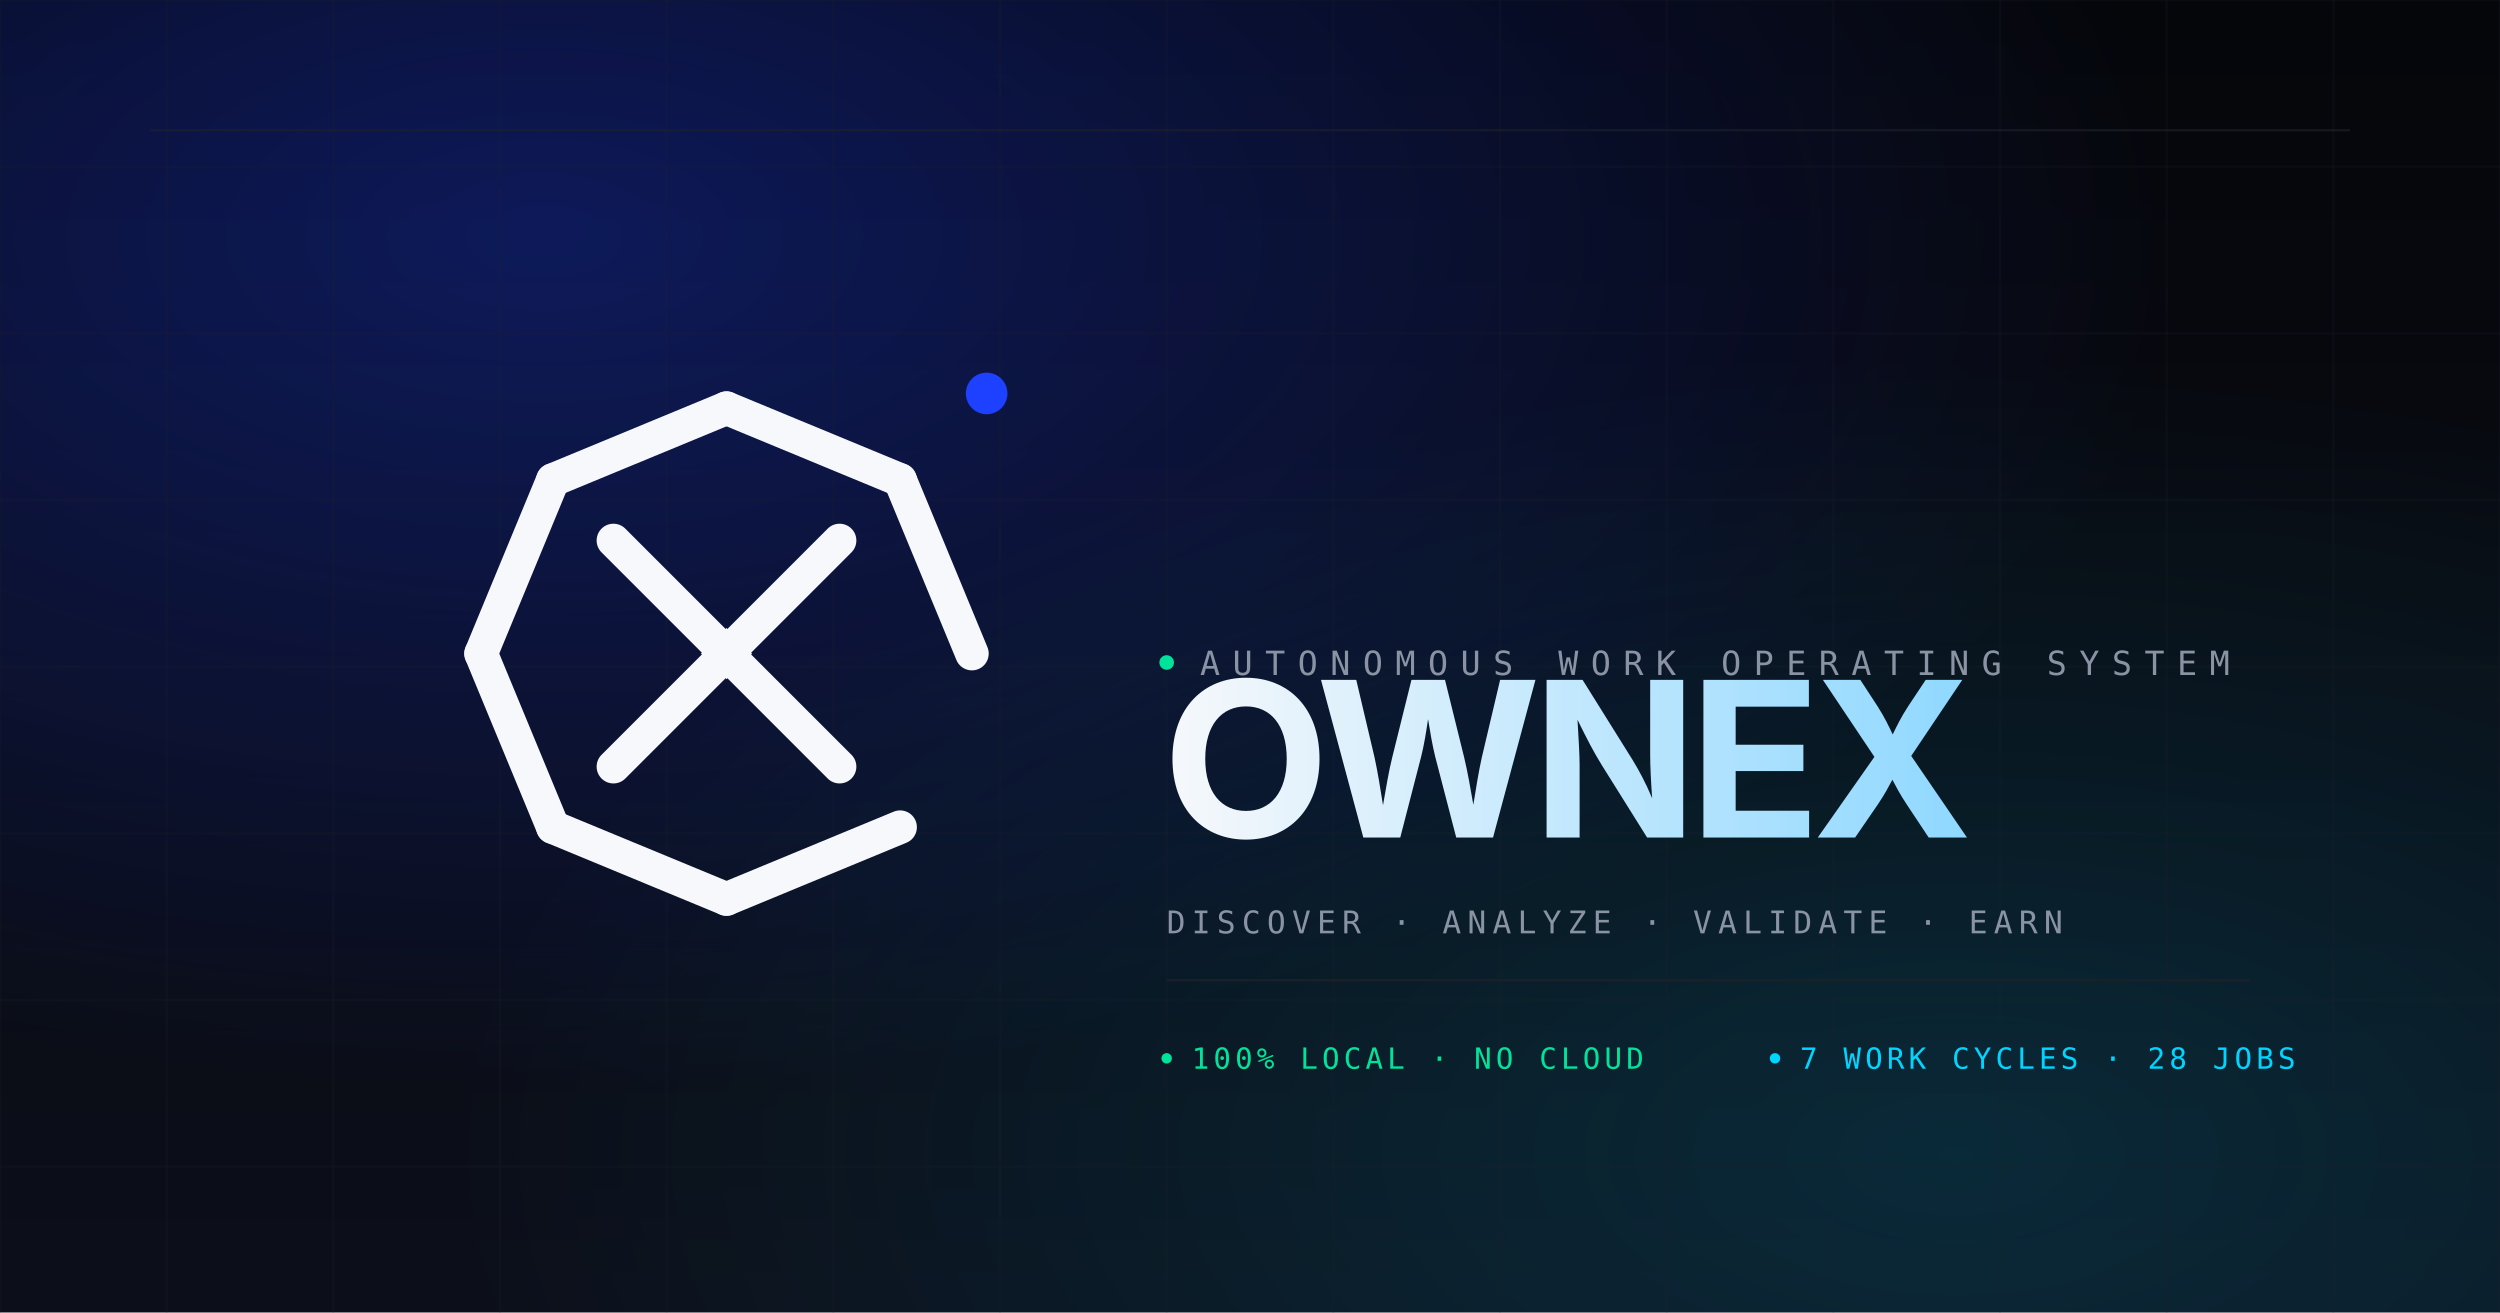
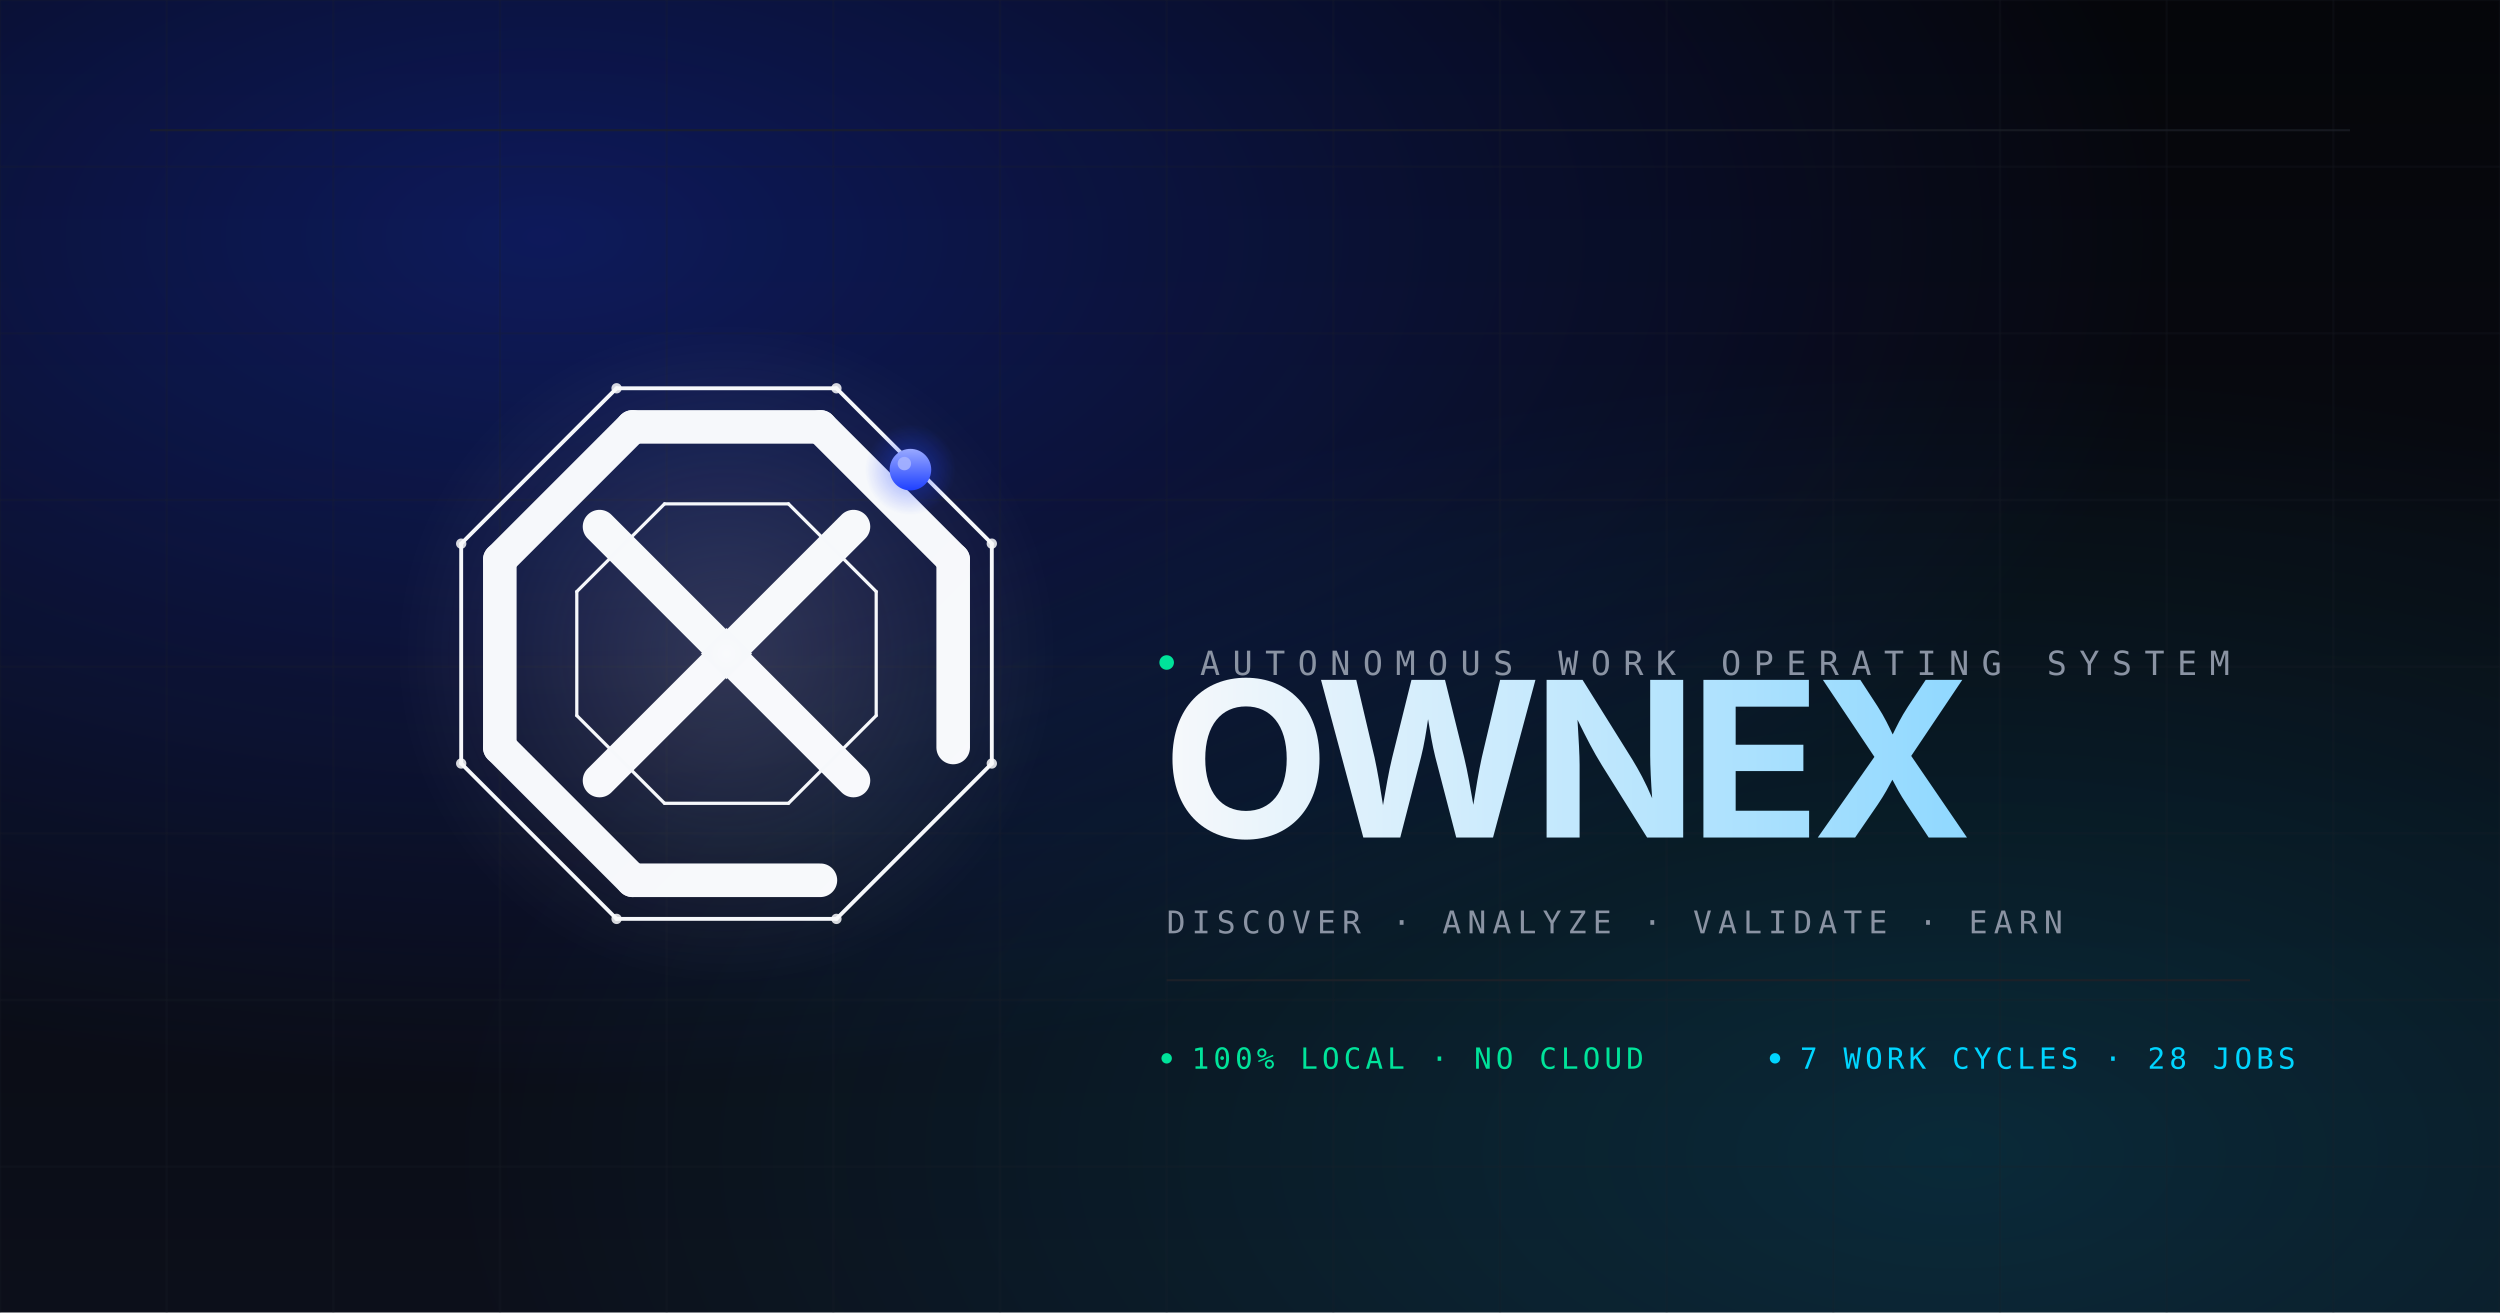
<svg xmlns="http://www.w3.org/2000/svg" width="1200" height="630" viewBox="0 0 1200 630">
  <defs>
    <linearGradient id="bg" x1="0" y1="0" x2="0" y2="1">
      <stop offset="0" stop-color="#05060A" />
      <stop offset="1" stop-color="#0C0F1A" />
    </linearGradient>
    <radialGradient id="glowBlue" cx="0.22" cy="0.18" r="0.65">
      <stop offset="0" stop-color="rgba(30,64,255,0.32)" />
      <stop offset="1" stop-color="rgba(30,64,255,0)" />
    </radialGradient>
    <radialGradient id="glowCyan" cx="0.78" cy="0.88" r="0.6">
      <stop offset="0" stop-color="rgba(0,213,255,0.14)" />
      <stop offset="1" stop-color="rgba(0,213,255,0)" />
    </radialGradient>
    <linearGradient id="titleText" x1="0" y1="0" x2="1" y2="0">
      <stop offset="0" stop-color="#F6F8FB" />
      <stop offset="1" stop-color="#8FD8FF" />
    </linearGradient>
  </defs>
  <rect width="1200" height="630" fill="url(#bg)" />
  <rect width="1200" height="630" fill="url(#glowBlue)" />
  <rect width="1200" height="630" fill="url(#glowCyan)" />
  <g opacity="0.5">
    <line x1="0" y1="0" x2="0" y2="630" stroke="rgba(28,32,40,0.45)" stroke-width="1" />
    <line x1="80" y1="0" x2="80" y2="630" stroke="rgba(28,32,40,0.45)" stroke-width="1" />
    <line x1="160" y1="0" x2="160" y2="630" stroke="rgba(28,32,40,0.45)" stroke-width="1" />
    <line x1="240" y1="0" x2="240" y2="630" stroke="rgba(28,32,40,0.45)" stroke-width="1" />
    <line x1="320" y1="0" x2="320" y2="630" stroke="rgba(28,32,40,0.45)" stroke-width="1" />
    <line x1="400" y1="0" x2="400" y2="630" stroke="rgba(28,32,40,0.45)" stroke-width="1" />
    <line x1="480" y1="0" x2="480" y2="630" stroke="rgba(28,32,40,0.45)" stroke-width="1" />
    <line x1="560" y1="0" x2="560" y2="630" stroke="rgba(28,32,40,0.45)" stroke-width="1" />
    <line x1="640" y1="0" x2="640" y2="630" stroke="rgba(28,32,40,0.45)" stroke-width="1" />
    <line x1="720" y1="0" x2="720" y2="630" stroke="rgba(28,32,40,0.45)" stroke-width="1" />
    <line x1="800" y1="0" x2="800" y2="630" stroke="rgba(28,32,40,0.45)" stroke-width="1" />
    <line x1="880" y1="0" x2="880" y2="630" stroke="rgba(28,32,40,0.45)" stroke-width="1" />
    <line x1="960" y1="0" x2="960" y2="630" stroke="rgba(28,32,40,0.45)" stroke-width="1" />
    <line x1="1040" y1="0" x2="1040" y2="630" stroke="rgba(28,32,40,0.45)" stroke-width="1" />
    <line x1="1120" y1="0" x2="1120" y2="630" stroke="rgba(28,32,40,0.45)" stroke-width="1" />
    <line x1="1200" y1="0" x2="1200" y2="630" stroke="rgba(28,32,40,0.45)" stroke-width="1" />
    <line x1="0" y1="0" x2="1200" y2="0" stroke="rgba(28,32,40,0.45)" stroke-width="1" />
    <line x1="0" y1="80" x2="1200" y2="80" stroke="rgba(28,32,40,0.45)" stroke-width="1" />
    <line x1="0" y1="160" x2="1200" y2="160" stroke="rgba(28,32,40,0.45)" stroke-width="1" />
    <line x1="0" y1="240" x2="1200" y2="240" stroke="rgba(28,32,40,0.45)" stroke-width="1" />
    <line x1="0" y1="320" x2="1200" y2="320" stroke="rgba(28,32,40,0.45)" stroke-width="1" />
    <line x1="0" y1="400" x2="1200" y2="400" stroke="rgba(28,32,40,0.45)" stroke-width="1" />
    <line x1="0" y1="480" x2="1200" y2="480" stroke="rgba(28,32,40,0.45)" stroke-width="1" />
    <line x1="0" y1="560" x2="1200" y2="560" stroke="rgba(28,32,40,0.45)" stroke-width="1" />
  </g>
  <rect x="72" y="62" width="1056" height="1" fill="#1C2028" opacity="0.7" />
  <g transform="translate(190, 155) scale(0.62)">
    <svg width="512" height="512" viewBox="0 0 512 512">
-       <line x1="390.4" y1="390.4" x2="256.0" y2="446.0" stroke="#F6F8FB" stroke-width="26.0" stroke-linecap="round" />
-       <line x1="256.0" y1="446.0" x2="121.6" y2="390.4" stroke="#F6F8FB" stroke-width="26.0" stroke-linecap="round" />
-       <line x1="121.6" y1="390.4" x2="66.0" y2="256.0" stroke="#F6F8FB" stroke-width="26.0" stroke-linecap="round" />
-       <line x1="66.0" y1="256.0" x2="121.6" y2="121.6" stroke="#F6F8FB" stroke-width="26.0" stroke-linecap="round" />
-       <line x1="121.6" y1="121.6" x2="256.0" y2="66.0" stroke="#F6F8FB" stroke-width="26.0" stroke-linecap="round" />
-       <line x1="256.0" y1="66.0" x2="390.4" y2="121.6" stroke="#F6F8FB" stroke-width="26.0" stroke-linecap="round" />
-       <line x1="390.4" y1="121.6" x2="446.0" y2="256.0" stroke="#F6F8FB" stroke-width="26.0" stroke-linecap="round" />
-       <rect x="243.0" y="119.2" width="26.0" height="273.6" rx="13.0" fill="#F6F8FB" transform="rotate(45 256.0 256.0)" />
-       <rect x="243.0" y="119.2" width="26.0" height="273.6" rx="13.0" fill="#F6F8FB" transform="rotate(-45 256.0 256.0)" />
-       <circle cx="457.4" cy="54.6" r="16.1" fill="#1E40FF" />
-       <rect x="242.0" y="242.0" width="28" height="28" fill="#F6F8FB" transform="rotate(45 256.0 256.0)" />
+       <defs>
+         <radialGradient id="markHalo" cx="0.5" cy="0.5" r="0.5">
+           <stop offset="0" stop-color="#F6F8FB" stop-opacity="0.16" />
+           <stop offset="1" stop-color="#F6F8FB" stop-opacity="0" />
+         </radialGradient>
+         <linearGradient id="markRingGrad" x1="0" y1="0" x2="512" y2="512" gradientUnits="userSpaceOnUse">
+           <stop offset="0" stop-color="#F6F8FB" />
+           <stop offset="0.5" stop-color="#F6F8FB" />
+           <stop offset="1" stop-color="#F9FAFC" />
+         </linearGradient>
+         <linearGradient id="markRayGrad" x1="0" y1="0" x2="512" y2="512" gradientUnits="userSpaceOnUse">
+           <stop offset="0" stop-color="#F6F8FB" />
+           <stop offset="1" stop-color="#F9FAFC" />
+         </linearGradient>
+         <radialGradient id="markCoreGrad" cx="0.5" cy="0.5" r="0.5">
+           <stop offset="0" stop-color="#F9FAFC" />
+           <stop offset="1" stop-color="#F6F8FB" />
+         </radialGradient>
+         <radialGradient id="markNodeHalo" cx="0.5" cy="0.5" r="0.5">
+           <stop offset="0" stop-color="#1E40FF" stop-opacity="0.5" />
+           <stop offset="1" stop-color="#1E40FF" stop-opacity="0" />
+         </radialGradient>
+         <linearGradient id="markNodeGrad" x1="0" y1="0" x2="0" y2="1">
+           <stop offset="0" stop-color="#99A9FF" />
+           <stop offset="1" stop-color="#1E40FF" />
+         </linearGradient>
+       </defs>
+       <circle cx="256.0" cy="256.0" r="256" fill="url(#markHalo)" />
+       <line x1="461.4" y1="341.1" x2="341.1" y2="461.4" stroke="#F6F8FB" stroke-width="3" stroke-linecap="round" />
+       <line x1="341.1" y1="461.4" x2="170.9" y2="461.4" stroke="#F6F8FB" stroke-width="3" stroke-linecap="round" />
+       <line x1="170.9" y1="461.4" x2="50.6" y2="341.1" stroke="#F6F8FB" stroke-width="3" stroke-linecap="round" />
+       <line x1="50.6" y1="341.1" x2="50.6" y2="170.9" stroke="#F6F8FB" stroke-width="3" stroke-linecap="round" />
+       <line x1="50.6" y1="170.9" x2="170.9" y2="50.6" stroke="#F6F8FB" stroke-width="3" stroke-linecap="round" />
+       <line x1="170.9" y1="50.6" x2="341.1" y2="50.6" stroke="#F6F8FB" stroke-width="3" stroke-linecap="round" />
+       <line x1="341.1" y1="50.6" x2="461.4" y2="170.9" stroke="#F6F8FB" stroke-width="3" stroke-linecap="round" />
+       <line x1="461.4" y1="170.9" x2="461.4" y2="341.1" stroke="#F6F8FB" stroke-width="3" stroke-linecap="round" />
+       <circle cx="461.4" cy="341.1" r="4" fill="#F9FAFC" opacity="0.85" />
+       <circle cx="341.1" cy="461.4" r="4" fill="#F9FAFC" opacity="0.85" />
+       <circle cx="170.9" cy="461.4" r="4" fill="#F9FAFC" opacity="0.85" />
+       <circle cx="50.6" cy="341.1" r="4" fill="#F9FAFC" opacity="0.85" />
+       <circle cx="50.6" cy="170.9" r="4" fill="#F9FAFC" opacity="0.85" />
+       <circle cx="170.9" cy="50.6" r="4" fill="#F9FAFC" opacity="0.85" />
+       <circle cx="341.1" cy="50.6" r="4" fill="#F9FAFC" opacity="0.85" />
+       <circle cx="461.4" cy="170.9" r="4" fill="#F9FAFC" opacity="0.85" />
+       <line x1="328.7" y1="431.5" x2="183.3" y2="431.5" stroke="url(#markRingGrad)" stroke-width="26.0" stroke-linecap="round" />
+       <line x1="183.3" y1="431.5" x2="80.5" y2="328.7" stroke="url(#markRingGrad)" stroke-width="26.0" stroke-linecap="round" />
+       <line x1="80.5" y1="328.7" x2="80.5" y2="183.3" stroke="url(#markRingGrad)" stroke-width="26.0" stroke-linecap="round" />
+       <line x1="80.5" y1="183.3" x2="183.3" y2="80.5" stroke="url(#markRingGrad)" stroke-width="26.0" stroke-linecap="round" />
+       <line x1="183.3" y1="80.5" x2="328.7" y2="80.5" stroke="url(#markRingGrad)" stroke-width="26.0" stroke-linecap="round" />
+       <line x1="328.7" y1="80.5" x2="431.5" y2="183.3" stroke="url(#markRingGrad)" stroke-width="26.0" stroke-linecap="round" />
+       <line x1="431.5" y1="183.3" x2="431.5" y2="328.7" stroke="url(#markRingGrad)" stroke-width="26.0" stroke-linecap="round" />
+       <rect x="243.0" y="104.0" width="26.0" height="304.0" rx="13.0" fill="url(#markRayGrad)" transform="rotate(45 256.0 256.0)" />
+       <rect x="243.0" y="104.0" width="26.0" height="304.0" rx="13.0" fill="url(#markRayGrad)" transform="rotate(-45 256.0 256.0)" />
+       <line x1="371.9" y1="304.0" x2="304.0" y2="371.9" stroke="#F6F8FB" stroke-width="2.5" stroke-linecap="round" />
+       <line x1="304.0" y1="371.9" x2="208.0" y2="371.9" stroke="#F6F8FB" stroke-width="2.5" stroke-linecap="round" />
+       <line x1="208.0" y1="371.9" x2="140.1" y2="304.0" stroke="#F6F8FB" stroke-width="2.5" stroke-linecap="round" />
+       <line x1="140.1" y1="304.0" x2="140.1" y2="208.0" stroke="#F6F8FB" stroke-width="2.5" stroke-linecap="round" />
+       <line x1="140.1" y1="208.0" x2="208.0" y2="140.1" stroke="#F6F8FB" stroke-width="2.5" stroke-linecap="round" />
+       <line x1="208.0" y1="140.1" x2="304.0" y2="140.1" stroke="#F6F8FB" stroke-width="2.5" stroke-linecap="round" />
+       <line x1="304.0" y1="140.1" x2="371.9" y2="208.0" stroke="#F6F8FB" stroke-width="2.5" stroke-linecap="round" />
+       <line x1="371.9" y1="208.0" x2="371.9" y2="304.0" stroke="#F6F8FB" stroke-width="2.5" stroke-linecap="round" />
+       <rect x="242.0" y="242.0" width="28" height="28" fill="url(#markCoreGrad)" transform="rotate(45 256.0 256.0)" />
+       <circle cx="398.4" cy="113.6" r="35.1" fill="url(#markNodeHalo)" opacity="0.9" />
+       <circle cx="398.4" cy="113.6" r="16.1" fill="url(#markNodeGrad)" />
+       <circle cx="393.7" cy="108.9" r="5.2" fill="#A5B2FF" opacity="0.9" />
    </svg>
  </g>
  <circle cx="560" cy="318" r="3.5" fill="#00E39A" />
  <text x="576" y="324" font-family="'JetBrains Mono','DejaVu Sans Mono',monospace" font-size="16" font-weight="500" letter-spacing="6" fill="#8A93A3">AUTONOMOUS WORK OPERATING SYSTEM</text>
  <text x="558" y="402" font-family="'Space Grotesk','Inter',sans-serif" font-size="104" font-weight="700" letter-spacing="-4" fill="url(#titleText)">OWNEX</text>
  <text x="560" y="448" font-family="'JetBrains Mono','DejaVu Sans Mono',monospace" font-size="15" letter-spacing="3" fill="#8A93A3">DISCOVER · ANALYZE · VALIDATE · EARN</text>
  <rect x="560" y="470" width="520" height="1" fill="#1C2028" />
  <g font-family="'JetBrains Mono','DejaVu Sans Mono',monospace" font-size="14" letter-spacing="2">
    <circle cx="560" cy="508" r="2.5" fill="#00E39A" />
    <text x="572" y="513" fill="#00E39A">100% LOCAL · NO CLOUD</text>
    <circle cx="852" cy="508" r="2.5" fill="#00D5FF" />
    <text x="864" y="513" fill="#00D5FF">7 WORK CYCLES · 28 JOBS</text>
  </g>
</svg>
